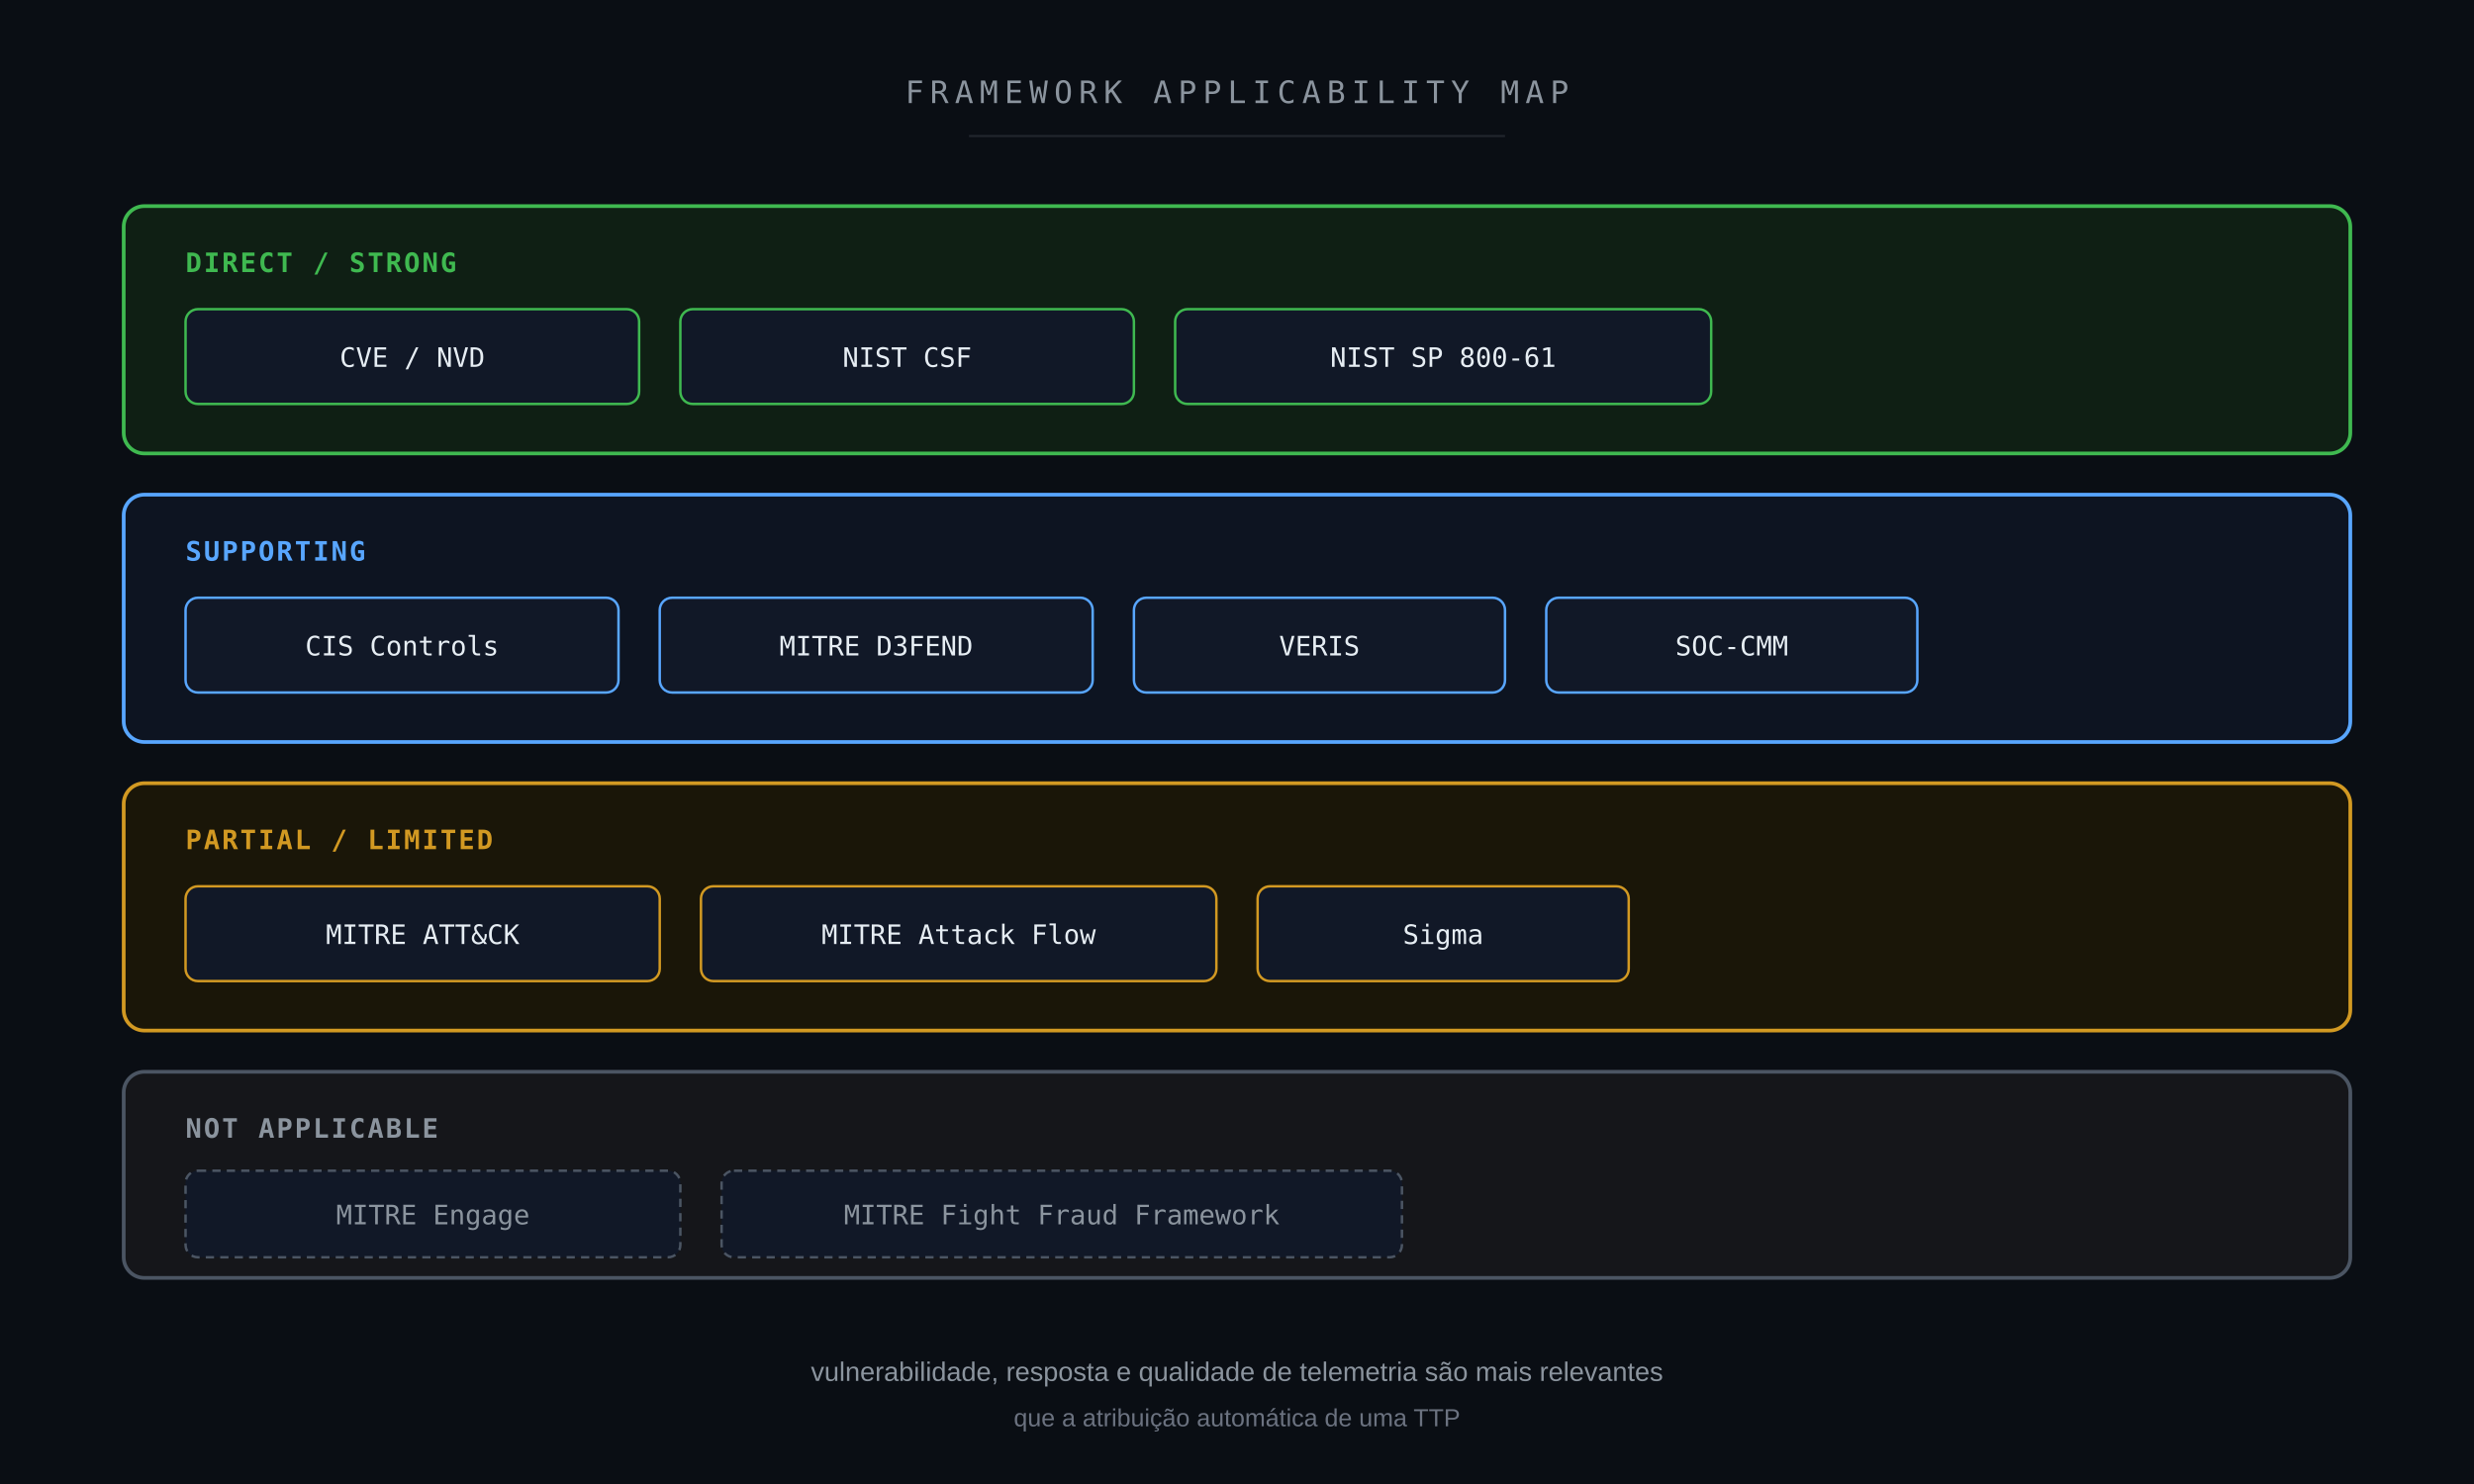
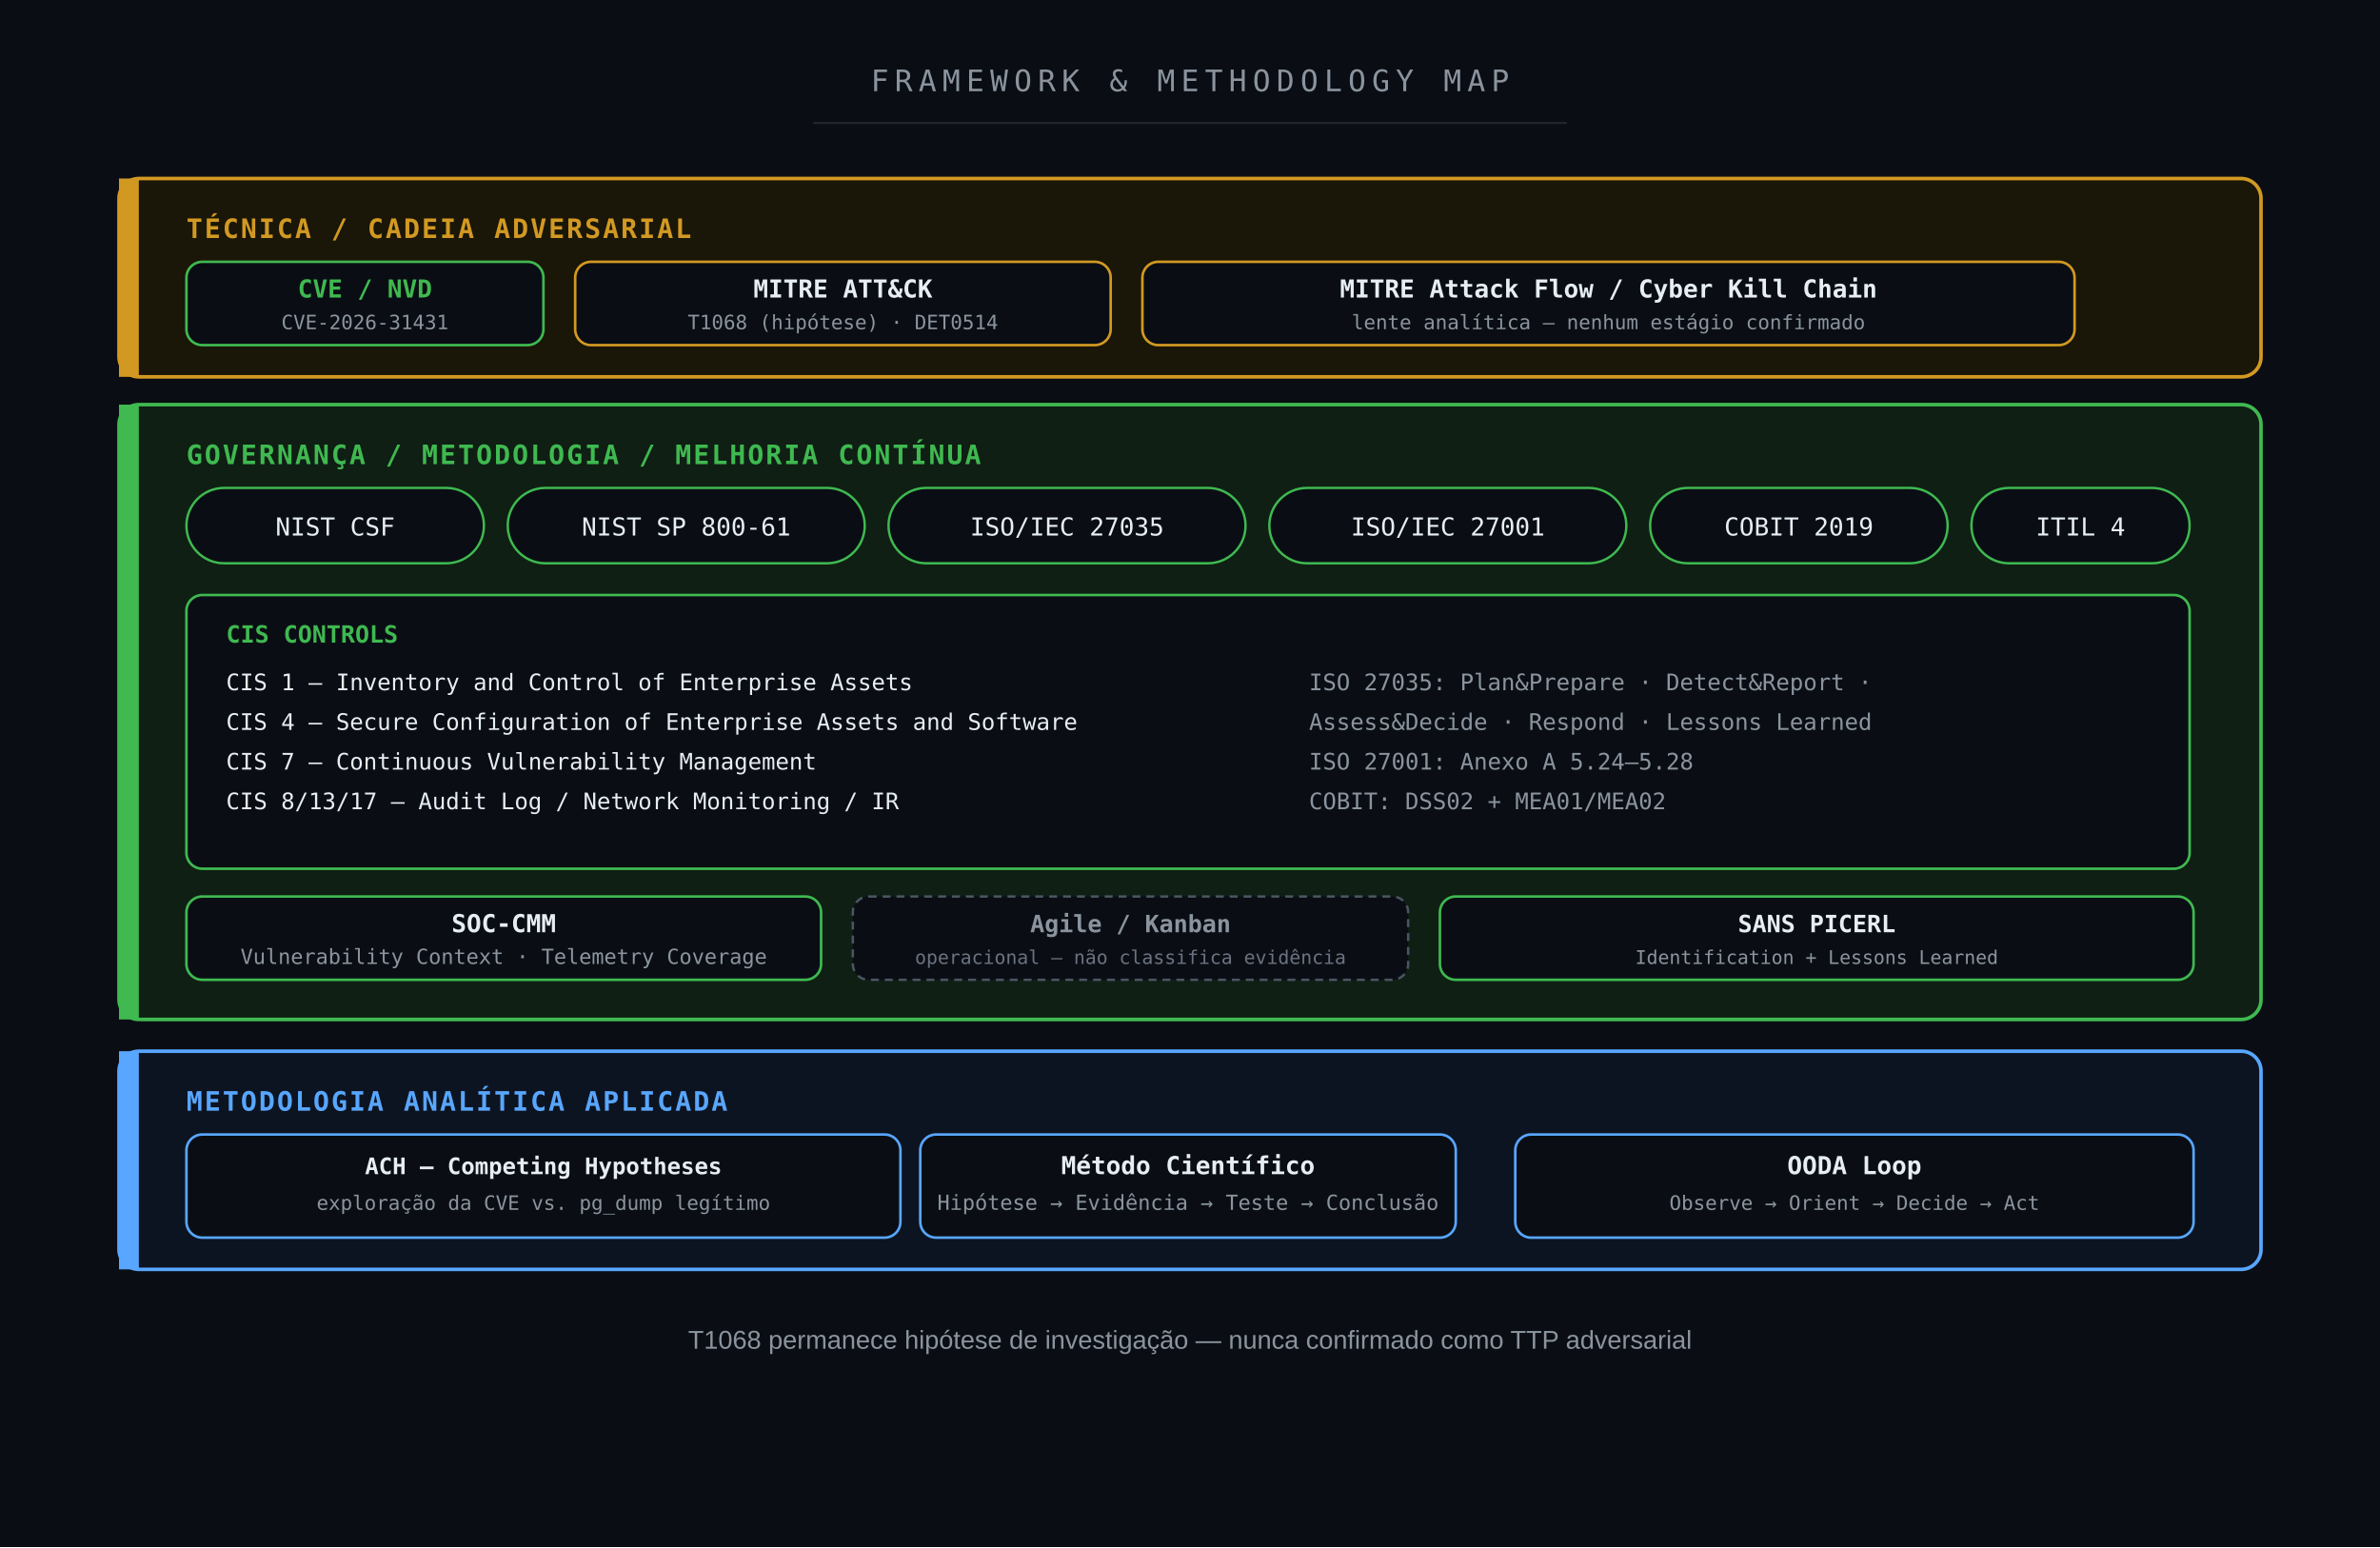
- <svg xmlns="http://www.w3.org/2000/svg" viewBox="0 0 1200 720">
-   <rect width="1200" height="720" fill="#0a0e14" />
-   <text x="600" y="50" font-family="Consolas,monospace" font-size="15" fill="#8b949e" text-anchor="middle" letter-spacing="3">FRAMEWORK APPLICABILITY MAP</text>
-   <line x1="470" y1="66" x2="730" y2="66" stroke="#21262d" stroke-width="1" />
-   <g>
-     <rect x="60" y="100" width="1080" height="120" rx="10" fill="#0f1f14" stroke="#3fb950" stroke-width="1.8" />
-     <text x="90" y="132" font-family="Consolas,monospace" font-size="13" fill="#3fb950" font-weight="700" letter-spacing="1">DIRECT / STRONG</text>
-     <g font-family="Consolas,monospace" font-size="13" fill="#e6edf3">
-       <rect x="90" y="150" width="220" height="46" rx="6" fill="#111827" stroke="#3fb950" stroke-width="1.2" />
-       <text x="200" y="178" text-anchor="middle">CVE / NVD</text>
-       <rect x="330" y="150" width="220" height="46" rx="6" fill="#111827" stroke="#3fb950" stroke-width="1.2" />
-       <text x="440" y="178" text-anchor="middle">NIST CSF</text>
-       <rect x="570" y="150" width="260" height="46" rx="6" fill="#111827" stroke="#3fb950" stroke-width="1.2" />
-       <text x="700" y="178" text-anchor="middle">NIST SP 800-61</text>
+ <svg xmlns="http://www.w3.org/2000/svg" viewBox="0 0 1200 780">
+   <rect width="1200" height="780" fill="#0a0e14" />
+   <text x="600" y="46" font-family="Consolas,monospace" font-size="15" fill="#8b949e" text-anchor="middle" letter-spacing="3">FRAMEWORK &amp; METHODOLOGY MAP</text>
+   <line x1="410" y1="62" x2="790" y2="62" stroke="#21262d" stroke-width="1" />
+   <g transform="translate(60,90)">
+     <rect width="1080" height="100" rx="10" fill="#1a1608" stroke="#d29922" stroke-width="1.8" />
+     <rect width="10" height="100" fill="#d29922" />
+     <text x="34" y="30" font-family="Consolas,monospace" font-size="13.5" fill="#d29922" font-weight="700" letter-spacing="1">TÉCNICA / CADEIA ADVERSARIAL</text>
+     <g font-family="Consolas,monospace" font-size="12.5" fill="#e6edf3">
+       <rect x="34" y="42" width="180" height="42" rx="8" fill="#0a0e14" stroke="#3fb950" stroke-width="1.3" />
+       <text x="124" y="60" text-anchor="middle" font-weight="700" fill="#3fb950">CVE / NVD</text>
+       <text x="124" y="76" text-anchor="middle" font-size="10" fill="#8b949e">CVE-2026-31431</text>
+       <rect x="230" y="42" width="270" height="42" rx="8" fill="#0a0e14" stroke="#d29922" stroke-width="1.3" />
+       <text x="365" y="60" text-anchor="middle" font-weight="700">MITRE ATT&amp;CK</text>
+       <text x="365" y="76" text-anchor="middle" font-size="10" fill="#8b949e">T1068 (hipótese) · DET0514</text>
+       <rect x="516" y="42" width="470" height="42" rx="8" fill="#0a0e14" stroke="#d29922" stroke-width="1.3" />
+       <text x="751" y="60" text-anchor="middle" font-weight="700">MITRE Attack Flow / Cyber Kill Chain</text>
+       <text x="751" y="76" text-anchor="middle" font-size="10" fill="#8b949e">lente analítica — nenhum estágio confirmado</text>
    </g>
  </g>
-   <g>
-     <rect x="60" y="240" width="1080" height="120" rx="10" fill="#0d1421" stroke="#58a6ff" stroke-width="1.8" />
-     <text x="90" y="272" font-family="Consolas,monospace" font-size="13" fill="#58a6ff" font-weight="700" letter-spacing="1">SUPPORTING</text>
-     <g font-family="Consolas,monospace" font-size="13" fill="#e6edf3">
-       <rect x="90" y="290" width="210" height="46" rx="6" fill="#111827" stroke="#58a6ff" stroke-width="1.2" />
-       <text x="195" y="318" text-anchor="middle">CIS Controls</text>
-       <rect x="320" y="290" width="210" height="46" rx="6" fill="#111827" stroke="#58a6ff" stroke-width="1.2" />
-       <text x="425" y="318" text-anchor="middle">MITRE D3FEND</text>
-       <rect x="550" y="290" width="180" height="46" rx="6" fill="#111827" stroke="#58a6ff" stroke-width="1.2" />
-       <text x="640" y="318" text-anchor="middle">VERIS</text>
-       <rect x="750" y="290" width="180" height="46" rx="6" fill="#111827" stroke="#58a6ff" stroke-width="1.2" />
-       <text x="840" y="318" text-anchor="middle">SOC-CMM</text>
+   <g transform="translate(60,204)">
+     <rect width="1080" height="310" rx="10" fill="#0f1f14" stroke="#3fb950" stroke-width="1.8" />
+     <rect width="10" height="310" fill="#3fb950" />
+     <text x="34" y="30" font-family="Consolas,monospace" font-size="13.5" fill="#3fb950" font-weight="700" letter-spacing="1">GOVERNANÇA / METODOLOGIA / MELHORIA CONTÍNUA</text>
+     <g font-family="Consolas,monospace" font-size="12.5" fill="#e6edf3">
+       <rect x="34" y="42" width="150" height="38" rx="19" fill="#0a0e14" stroke="#3fb950" stroke-width="1.2" />
+       <text x="109" y="66" text-anchor="middle">NIST CSF</text>
+       <rect x="196" y="42" width="180" height="38" rx="19" fill="#0a0e14" stroke="#3fb950" stroke-width="1.2" />
+       <text x="286" y="66" text-anchor="middle">NIST SP 800-61</text>
+       <rect x="388" y="42" width="180" height="38" rx="19" fill="#0a0e14" stroke="#3fb950" stroke-width="1.2" />
+       <text x="478" y="66" text-anchor="middle">ISO/IEC 27035</text>
+       <rect x="580" y="42" width="180" height="38" rx="19" fill="#0a0e14" stroke="#3fb950" stroke-width="1.2" />
+       <text x="670" y="66" text-anchor="middle">ISO/IEC 27001</text>
+       <rect x="772" y="42" width="150" height="38" rx="19" fill="#0a0e14" stroke="#3fb950" stroke-width="1.2" />
+       <text x="847" y="66" text-anchor="middle">COBIT 2019</text>
+       <rect x="934" y="42" width="110" height="38" rx="19" fill="#0a0e14" stroke="#3fb950" stroke-width="1.2" />
+       <text x="989" y="66" text-anchor="middle">ITIL 4</text>
+     </g>
+     <g font-family="Consolas,monospace" font-size="12" fill="#e6edf3">
+       <rect x="34" y="96" width="1010" height="138" rx="8" fill="#0a0e14" stroke="#3fb950" stroke-width="1.3" />
+       <text x="54" y="120" font-weight="700" fill="#3fb950">CIS CONTROLS</text>
+       <text x="54" y="144" font-size="11.5">CIS 1 — Inventory and Control of Enterprise Assets</text>
+       <text x="54" y="164" font-size="11.5">CIS 4 — Secure Configuration of Enterprise Assets and Software</text>
+       <text x="54" y="184" font-size="11.5">CIS 7 — Continuous Vulnerability Management</text>
+       <text x="54" y="204" font-size="11.5">CIS 8/13/17 — Audit Log / Network Monitoring / IR</text>
+       <text x="600" y="144" font-size="11.5" fill="#8b949e">ISO 27035: Plan&amp;Prepare · Detect&amp;Report ·</text>
+       <text x="600" y="164" font-size="11.5" fill="#8b949e">Assess&amp;Decide · Respond · Lessons Learned</text>
+       <text x="600" y="184" font-size="11.5" fill="#8b949e">ISO 27001: Anexo A 5.24–5.28</text>
+       <text x="600" y="204" font-size="11.5" fill="#8b949e">COBIT: DSS02 + MEA01/MEA02</text>
+     </g>
+     <rect x="34" y="248" width="320" height="42" rx="8" fill="#0a0e14" stroke="#3fb950" stroke-width="1.3" />
+     <text x="194" y="266" font-family="Consolas,monospace" font-size="12.5" fill="#e6edf3" text-anchor="middle" font-weight="700">SOC-CMM</text>
+     <text x="194" y="282" font-family="Consolas,monospace" font-size="10.5" fill="#8b949e" text-anchor="middle">Vulnerability Context · Telemetry Coverage</text>
+     <rect x="370" y="248" width="280" height="42" rx="8" fill="#0a0e14" stroke="#4b5563" stroke-width="1.2" stroke-dasharray="4 3" />
+     <text x="510" y="266" font-family="Consolas,monospace" font-size="12" fill="#8b949e" text-anchor="middle" font-weight="700">Agile / Kanban</text>
+     <text x="510" y="282" font-family="Consolas,monospace" font-size="9.5" fill="#6b7280" text-anchor="middle">operacional — não classifica evidência</text>
+     <rect x="666" y="248" width="380" height="42" rx="8" fill="#0a0e14" stroke="#3fb950" stroke-width="1.3" />
+     <text x="856" y="266" font-family="Consolas,monospace" font-size="12" fill="#e6edf3" text-anchor="middle" font-weight="700">SANS PICERL</text>
+     <text x="856" y="282" font-family="Consolas,monospace" font-size="9.5" fill="#8b949e" text-anchor="middle">Identification + Lessons Learned</text>
+   </g>
+   <g transform="translate(60,530)">
+     <rect width="1080" height="110" rx="10" fill="#0d1421" stroke="#58a6ff" stroke-width="1.8" />
+     <rect width="10" height="110" fill="#58a6ff" />
+     <text x="34" y="30" font-family="Consolas,monospace" font-size="13.5" fill="#58a6ff" font-weight="700" letter-spacing="1">METODOLOGIA ANALÍTICA APLICADA</text>
+     <g font-family="Consolas,monospace" font-size="12.5" fill="#e6edf3">
+       <rect x="34" y="42" width="360" height="52" rx="8" fill="#0a0e14" stroke="#58a6ff" stroke-width="1.3" />
+       <text x="214" y="62" text-anchor="middle" font-weight="700" font-size="11.5">ACH — Competing Hypotheses</text>
+       <text x="214" y="80" text-anchor="middle" font-size="10" fill="#8b949e">exploração da CVE vs. pg_dump legítimo</text>
+       <rect x="404" y="42" width="270" height="52" rx="8" fill="#0a0e14" stroke="#58a6ff" stroke-width="1.3" />
+       <text x="539" y="62" text-anchor="middle" font-weight="700">Método Científico</text>
+       <text x="539" y="80" text-anchor="middle" font-size="10.5" fill="#8b949e">Hipótese → Evidência → Teste → Conclusão</text>
+       <rect x="704" y="42" width="342" height="52" rx="8" fill="#0a0e14" stroke="#58a6ff" stroke-width="1.3" />
+       <text x="875" y="62" text-anchor="middle" font-weight="700">OODA Loop</text>
+       <text x="875" y="80" text-anchor="middle" font-size="10" fill="#8b949e">Observe → Orient → Decide → Act</text>
    </g>
  </g>
-   <g>
-     <rect x="60" y="380" width="1080" height="120" rx="10" fill="#1a1608" stroke="#d29922" stroke-width="1.8" />
-     <text x="90" y="412" font-family="Consolas,monospace" font-size="13" fill="#d29922" font-weight="700" letter-spacing="1">PARTIAL / LIMITED</text>
-     <g font-family="Consolas,monospace" font-size="13" fill="#e6edf3">
-       <rect x="90" y="430" width="230" height="46" rx="6" fill="#111827" stroke="#d29922" stroke-width="1.2" />
-       <text x="205" y="458" text-anchor="middle">MITRE ATT&amp;CK</text>
-       <rect x="340" y="430" width="250" height="46" rx="6" fill="#111827" stroke="#d29922" stroke-width="1.2" />
-       <text x="465" y="458" text-anchor="middle">MITRE Attack Flow</text>
-       <rect x="610" y="430" width="180" height="46" rx="6" fill="#111827" stroke="#d29922" stroke-width="1.2" />
-       <text x="700" y="458" text-anchor="middle">Sigma</text>
-     </g>
-   </g>
-   <g>
-     <rect x="60" y="520" width="1080" height="100" rx="10" fill="#15161a" stroke="#4b5563" stroke-width="1.8" />
-     <text x="90" y="552" font-family="Consolas,monospace" font-size="13" fill="#8b949e" font-weight="700" letter-spacing="1">NOT APPLICABLE</text>
-     <g font-family="Consolas,monospace" font-size="13" fill="#8b949e">
-       <rect x="90" y="568" width="240" height="42" rx="6" fill="#111827" stroke="#4b5563" stroke-width="1.2" stroke-dasharray="4 3" />
-       <text x="210" y="594" text-anchor="middle">MITRE Engage</text>
-       <rect x="350" y="568" width="330" height="42" rx="6" fill="#111827" stroke="#4b5563" stroke-width="1.2" stroke-dasharray="4 3" />
-       <text x="515" y="594" text-anchor="middle">MITRE Fight Fraud Framework</text>
-     </g>
-   </g>
-   <text x="600" y="670" font-family="Segoe UI,Arial,sans-serif" font-size="13" fill="#8b949e" text-anchor="middle">vulnerabilidade, resposta e qualidade de telemetria são mais relevantes</text>
-   <text x="600" y="692" font-family="Segoe UI,Arial,sans-serif" font-size="12" fill="#6b7280" text-anchor="middle">que a atribuição automática de uma TTP</text>
+   <text x="600" y="680" font-family="Segoe UI,Arial,sans-serif" font-size="13" fill="#8b949e" text-anchor="middle">T1068 permanece hipótese de investigação — nunca confirmado como TTP adversarial</text>
</svg>
